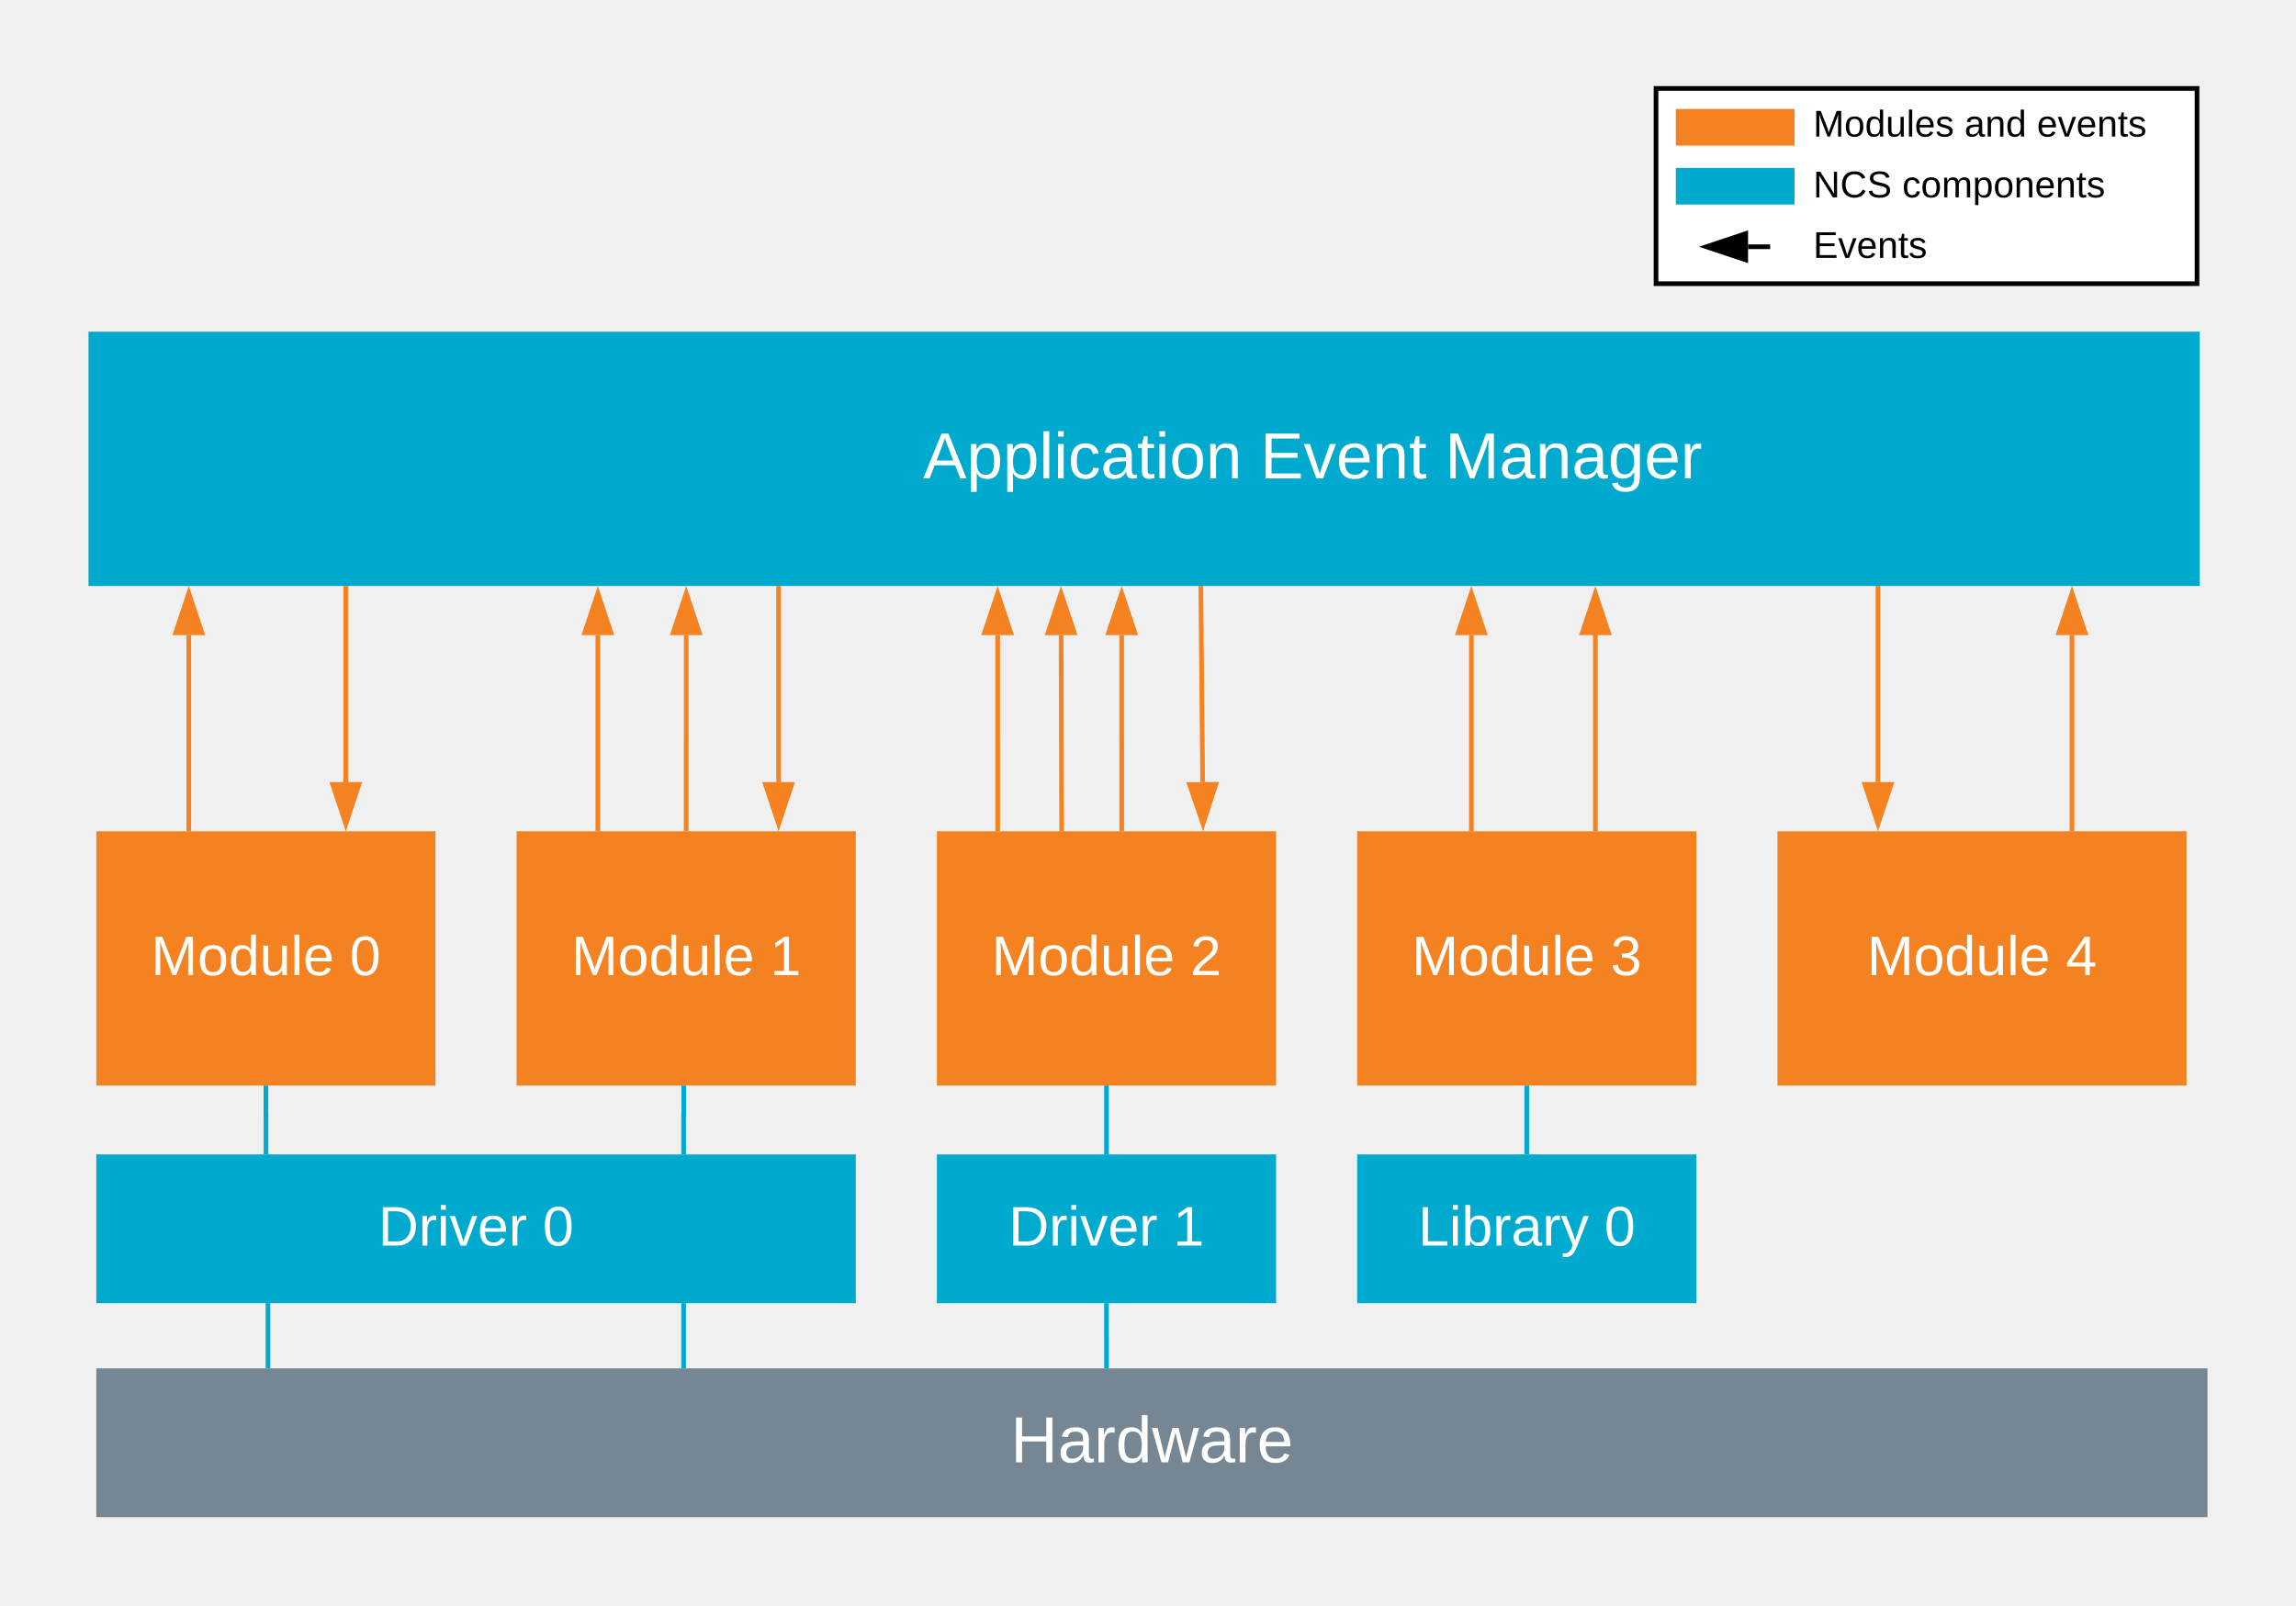
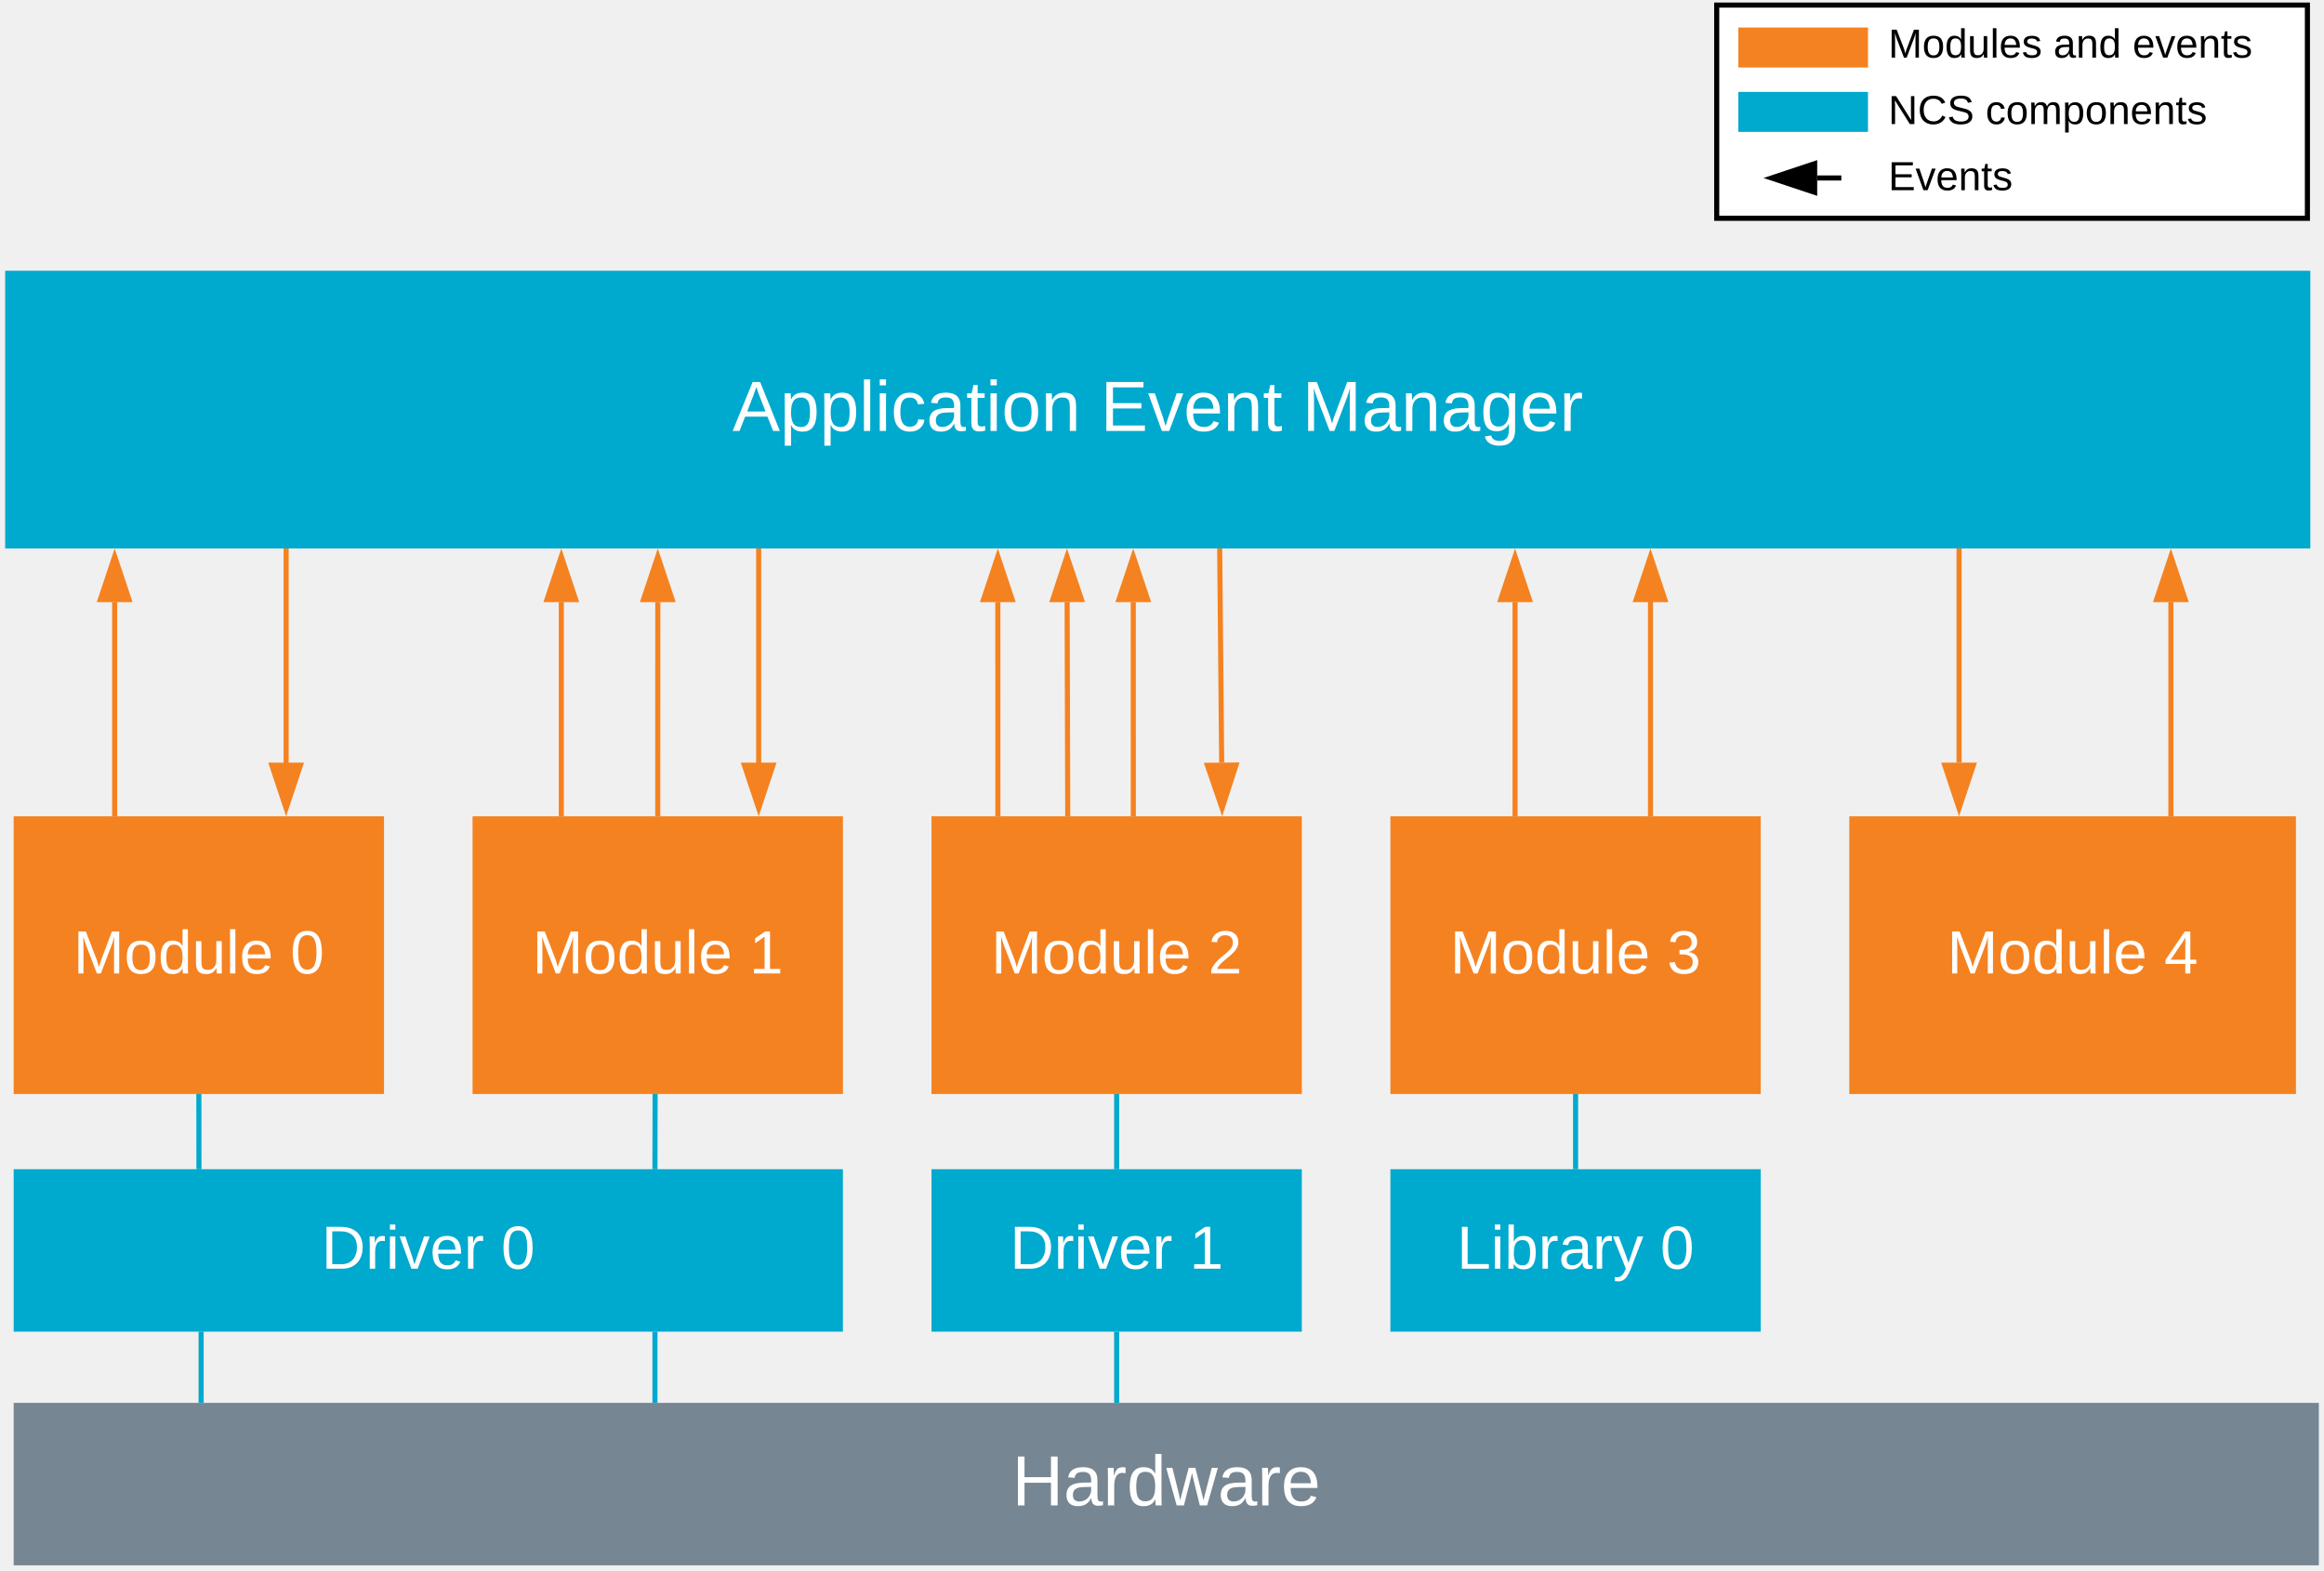
- <svg xmlns="http://www.w3.org/2000/svg" xmlns:xlink="http://www.w3.org/1999/xlink" width="6.85in" height="4.791in" viewBox="0 0 493.216 344.984" xml:space="preserve" color-interpolation-filters="sRGB" class="st15">
+ <svg xmlns="http://www.w3.org/2000/svg" xmlns:xlink="http://www.w3.org/1999/xlink" width="6.35in" height="4.291in" viewBox="0 0 457.216 308.984" xml:space="preserve" color-interpolation-filters="sRGB" class="st15">
  <style type="text/css">
	
		.st1 {fill:#00a9ce;stroke:none;stroke-width:1}
		.st2 {fill:#ffffff;font-family:Arial;font-size:1.167em}
		.st3 {fill:#f58220;stroke:none;stroke-width:1}
		.st4 {fill:#ffffff;font-family:Arial;font-size:1em}
		.st5 {fill:#768692;stroke:none;stroke-width:1}
		.st6 {marker-end:url(#mrkr13-30);stroke:#f58220;stroke-linecap:butt;stroke-width:1}
		.st7 {fill:#f58220;fill-opacity:1;stroke:#f58220;stroke-opacity:1;stroke-width:0.284}
		.st8 {stroke:#00a9ce;stroke-linecap:butt;stroke-width:1}
		.st9 {marker-start:url(#mrkr13-87);stroke:#f58220;stroke-linecap:butt;stroke-width:1}
		.st10 {fill:#ffffff;stroke:#000000;stroke-width:1}
		.st11 {fill:none;stroke:none;stroke-width:1}
		.st12 {fill:#000000;font-family:Arial;font-size:0.667em}
		.st13 {marker-end:url(#mrkr13-133);stroke:#000000;stroke-linecap:butt;stroke-width:1}
		.st14 {fill:#000000;fill-opacity:1;stroke:#000000;stroke-opacity:1;stroke-width:0.284}
		.st15 {fill:none;fill-rule:evenodd;font-size:12px;overflow:visible;stroke-linecap:square;stroke-miterlimit:3}
	
	</style>
  <defs id="Markers">
    <g id="lend13">
      <path d="M 3 1 L 0 0 L 3 -1 L 3 1 " style="stroke:none" />
    </g>
    <marker id="mrkr13-30" class="st7" refX="-10.56" orient="auto" markerUnits="strokeWidth" overflow="visible">
      <use xlink:href="#lend13" transform="scale(-3.52,-3.52) " />
    </marker>
    <marker id="mrkr13-87" class="st7" refX="10.2" orient="auto" markerUnits="strokeWidth" overflow="visible">
      <use xlink:href="#lend13" transform="scale(3.52) " />
    </marker>
    <marker id="mrkr13-133" class="st14" refX="-10.56" orient="auto" markerUnits="strokeWidth" overflow="visible">
      <use xlink:href="#lend13" transform="scale(-3.52,-3.52) " />
    </marker>
  </defs>
  <g>
-     <g id="shape6-1" transform="translate(19,-219.073)">
-       <rect x="0" y="290.344" width="453.543" height="54.64" class="st1" />
-       <text x="179.3" y="321.86" class="st2">Application Event Manager</text>
+     <g id="shape6-1" transform="translate(1,-201.073)">
+       <rect x="0" y="254.344" width="453.543" height="54.64" class="st1" />
+       <text x="143.11" y="285.86" class="st2">Application Event Manager</text>
    </g>
-     <g id="shape7-4" transform="translate(20.673,-111.733)">
-       <rect x="0" y="290.344" width="72.864" height="54.64" class="st3" />
-       <text x="11.75" y="321.26" class="st4">Module 0</text>
+     <g id="shape7-4" transform="translate(2.67296,-93.7334)">
+       <rect x="0" y="254.344" width="72.864" height="54.64" class="st3" />
+       <text x="11.75" y="285.26" class="st4">Module 0</text>
    </g>
-     <g id="shape8-7" transform="translate(110.963,-111.733)">
-       <rect x="0" y="290.344" width="72.864" height="54.64" class="st3" />
-       <text x="11.75" y="321.26" class="st4">Module 1</text>
+     <g id="shape8-7" transform="translate(92.9634,-93.7334)">
+       <rect x="0" y="254.344" width="72.864" height="54.64" class="st3" />
+       <text x="11.75" y="285.26" class="st4">Module 1</text>
    </g>
-     <g id="shape9-10" transform="translate(201.254,-111.733)">
-       <rect x="0" y="290.344" width="72.864" height="54.64" class="st3" />
-       <text x="11.75" y="321.26" class="st4">Module 2</text>
+     <g id="shape9-10" transform="translate(183.254,-93.7334)">
+       <rect x="0" y="254.344" width="72.864" height="54.64" class="st3" />
+       <text x="11.75" y="285.26" class="st4">Module 2</text>
    </g>
-     <g id="shape10-13" transform="translate(381.835,-111.733)">
-       <rect x="0" y="290.344" width="87.874" height="54.64" class="st3" />
-       <text x="19.25" y="321.26" class="st4">Module 4</text>
+     <g id="shape10-13" transform="translate(363.835,-93.7334)">
+       <rect x="0" y="254.344" width="87.874" height="54.64" class="st3" />
+       <text x="19.25" y="285.26" class="st4">Module 4</text>
    </g>
-     <g id="shape11-16" transform="translate(20.673,-64.9757)">
-       <rect x="0" y="313.021" width="163.155" height="31.963" class="st1" />
-       <text x="60.57" y="332.6" class="st4">Driver 0</text>
+     <g id="shape11-16" transform="translate(2.67296,-46.9757)">
+       <rect x="0" y="277.021" width="163.155" height="31.963" class="st1" />
+       <text x="60.57" y="296.6" class="st4">Driver 0</text>
    </g>
-     <g id="shape12-19" transform="translate(201.254,-64.9757)">
-       <rect x="0" y="313.021" width="72.864" height="31.963" class="st1" />
-       <text x="15.43" y="332.6" class="st4">Driver 1</text>
+     <g id="shape12-19" transform="translate(183.254,-46.9757)">
+       <rect x="0" y="277.021" width="72.864" height="31.963" class="st1" />
+       <text x="15.43" y="296.6" class="st4">Driver 1</text>
    </g>
-     <g id="shape13-22" transform="translate(20.673,-19)">
-       <rect x="0" y="313.021" width="453.543" height="31.963" class="st5" />
-       <text x="196.43" y="333.2" class="st2">Hardware</text>
+     <g id="shape13-22" transform="translate(2.67296,-1)">
+       <rect x="0" y="277.021" width="453.543" height="31.963" class="st5" />
+       <text x="196.43" y="297.2" class="st2">Hardware</text>
    </g>
-     <g id="shape24-25" transform="translate(221.399,-166.374)">
-       <path d="M-7.08 344.98 L-7.08 325.98 L-7.09 325.98 L-7.09 302.84" class="st6" />
+     <g id="shape24-25" transform="translate(203.399,-148.374)">
+       <path d="M-7.08 308.98 L-7.09 266.84" class="st6" />
    </g>
-     <g id="shape25-31" transform="translate(235.072,-166.374)">
-       <path d="M-7.01 344.98 L-7.13 302.84" class="st6" />
+     <g id="shape25-31" transform="translate(217.072,-148.374)">
+       <path d="M-7.01 308.98 L-7.13 266.84" class="st6" />
    </g>
-     <g id="shape26-36" transform="translate(248.045,-166.374)">
-       <path d="M-7.08 344.98 L-7.08 325.98 L-7.09 325.98 L-7.09 302.84" class="st6" />
+     <g id="shape26-36" transform="translate(230.045,-148.374)">
+       <path d="M-7.08 308.98 L-7.09 266.84" class="st6" />
    </g>
-     <g id="shape27-41" transform="translate(251.12,-219.073)">
-       <path d="M6.84 344.98 L7.23 387.12" class="st6" />
+     <g id="shape27-41" transform="translate(233.12,-201.073)">
+       <path d="M6.84 308.98 L7.23 351.12" class="st6" />
    </g>
-     <g id="shape28-46" transform="translate(396.34,-219.073)">
-       <path d="M7.09 344.98 L7.09 387.12" class="st6" />
+     <g id="shape28-46" transform="translate(378.34,-201.073)">
+       <path d="M7.09 308.98 L7.09 351.12" class="st6" />
    </g>
-     <g id="shape29-51" transform="translate(438.017,-166.374)">
-       <path d="M7.09 344.98 L7.09 302.84" class="st6" />
+     <g id="shape29-51" transform="translate(420.017,-148.374)">
+       <path d="M7.09 308.98 L7.09 266.84" class="st6" />
    </g>
-     <g id="shape32-56" transform="translate(153.945,-111.733)">
-       <path d="M-7.07 344.98 L-7.07 351.32 L-7.1 351.32 L-7.1 359.78" class="st8" />
+     <g id="shape32-56" transform="translate(135.945,-93.7334)">
+       <path d="M-7.07 308.98 L-7.1 323.78" class="st8" />
    </g>
-     <g id="shape33-59" transform="translate(230.599,-111.733)">
-       <path d="M7.09 344.98 L7.09 359.78" class="st8" />
+     <g id="shape33-59" transform="translate(212.599,-93.7334)">
+       <path d="M7.09 308.98 L7.09 323.78" class="st8" />
    </g>
-     <g id="shape39-62" transform="translate(50.0289,-111.733)">
-       <path d="M7.08 344.98 L7.08 351.32 L7.1 351.32 L7.1 359.78" class="st8" />
+     <g id="shape39-62" transform="translate(32.0289,-93.7334)">
+       <path d="M7.08 308.98 L7.1 323.78" class="st8" />
    </g>
-     <g id="shape45-65" transform="translate(291.544,-111.733)">
-       <rect x="0" y="290.344" width="72.864" height="54.64" class="st3" />
-       <text x="11.75" y="321.26" class="st4">Module 3</text>
+     <g id="shape45-65" transform="translate(273.544,-93.7334)">
+       <rect x="0" y="254.344" width="72.864" height="54.64" class="st3" />
+       <text x="11.75" y="285.26" class="st4">Module 3</text>
    </g>
-     <g id="shape48-68" transform="translate(50.4646,-65.056)">
-       <path d="M7.09 345.06 L7.09 359.08" class="st8" />
+     <g id="shape48-68" transform="translate(32.4646,-47.056)">
+       <path d="M7.09 309.06 L7.09 323.08" class="st8" />
    </g>
-     <g id="shape50-71" transform="translate(139.756,-65.056)">
-       <path d="M7.09 345.06 L7.09 359.08" class="st8" />
+     <g id="shape50-71" transform="translate(121.756,-47.056)">
+       <path d="M7.09 309.06 L7.09 323.08" class="st8" />
    </g>
-     <g id="shape54-74" transform="translate(230.603,-65.056)">
-       <path d="M7.08 345.06 L7.08 351.4 L7.09 351.4 L7.09 359.08" class="st8" />
+     <g id="shape54-74" transform="translate(212.603,-47.056)">
+       <path d="M7.08 309.06 L7.09 323.08" class="st8" />
    </g>
-     <g id="shape57-77" transform="translate(140.316,-166.374)">
-       <path d="M7.08 344.98 L7.08 325.98 L7.09 325.98 L7.09 302.84" class="st6" />
+     <g id="shape57-77" transform="translate(122.316,-148.374)">
+       <path d="M7.08 308.98 L7.09 266.84" class="st6" />
    </g>
-     <g id="shape58-82" transform="translate(160.165,-166.374)">
-       <path d="M7.09 334.78 L7.09 334.42 L7.09 292.28" class="st9" />
+     <g id="shape58-82" transform="translate(142.165,-148.374)">
+       <path d="M7.09 298.78 L7.09 298.42 L7.09 256.28" class="st9" />
    </g>
-     <g id="shape59-88" transform="translate(121.331,-166.374)">
-       <path d="M7.09 344.98 L7.09 302.84" class="st6" />
+     <g id="shape59-88" transform="translate(103.331,-148.374)">
+       <path d="M7.09 308.98 L7.09 266.84" class="st6" />
    </g>
-     <g id="shape60-93" transform="translate(308.984,-166.374)">
-       <path d="M7.09 344.98 L7.09 302.84" class="st6" />
+     <g id="shape60-93" transform="translate(290.984,-148.374)">
+       <path d="M7.09 308.98 L7.09 266.84" class="st6" />
    </g>
-     <g id="shape61-98" transform="translate(335.63,-219.073)">
-       <path d="M7.09 355.18 L7.09 355.54 L7.09 397.68" class="st9" />
+     <g id="shape61-98" transform="translate(317.63,-201.073)">
+       <path d="M7.09 319.18 L7.09 319.54 L7.09 361.68" class="st9" />
    </g>
-     <g id="shape62-103" transform="translate(67.189,-166.374)">
-       <path d="M7.09 334.78 L7.09 334.42 L7.09 292.28" class="st9" />
+     <g id="shape62-103" transform="translate(49.189,-148.374)">
+       <path d="M7.09 298.78 L7.09 298.42 L7.09 256.28" class="st9" />
    </g>
-     <g id="shape63-108" transform="translate(33.4567,-166.374)">
-       <path d="M7.09 344.98 L7.09 302.84" class="st6" />
+     <g id="shape63-108" transform="translate(15.4567,-148.374)">
+       <path d="M7.09 308.98 L7.09 266.84" class="st6" />
    </g>
-     <g id="shape72-113" transform="translate(291.544,-64.9757)">
-       <rect x="0" y="313.021" width="72.864" height="31.963" class="st1" />
-       <text x="13.09" y="332.6" class="st4">Library 0</text>
+     <g id="shape72-113" transform="translate(273.544,-46.9757)">
+       <rect x="0" y="277.021" width="72.864" height="31.963" class="st1" />
+       <text x="13.09" y="296.6" class="st4">Library 0</text>
    </g>
-     <g id="shape73-116" transform="translate(320.89,-96.9387)">
-       <path d="M7.09 344.98 L7.09 330.19" class="st8" />
+     <g id="shape73-116" transform="translate(302.89,-78.9387)">
+       <path d="M7.09 308.98 L7.09 294.19" class="st8" />
    </g>
-     <g id="shape74-119" transform="translate(355.748,-284.032)">
-       <rect x="0" y="303.032" width="116.22" height="41.953" class="st10" />
+     <g id="shape74-119" transform="translate(337.748,-266.032)">
+       <rect x="0" y="267.032" width="116.22" height="41.953" class="st10" />
    </g>
-     <g id="shape75-121" transform="translate(360,-313.702)">
-       <rect x="0" y="337.116" width="25.512" height="7.869" class="st3" />
+     <g id="shape75-121" transform="translate(342,-295.702)">
+       <rect x="0" y="301.116" width="25.512" height="7.869" class="st3" />
    </g>
-     <g id="shape76-123" transform="translate(360,-301.039)">
-       <rect x="0" y="337.116" width="25.512" height="7.869" class="st1" />
+     <g id="shape76-123" transform="translate(342,-283.039)">
+       <rect x="0" y="301.116" width="25.512" height="7.869" class="st1" />
    </g>
-     <g id="shape79-125" transform="translate(385.512,-297.037)">
-       <rect x="0" y="329.11" width="86.457" height="15.874" class="st11" />
-       <text x="4" y="339.45" class="st12">NCS components</text>
+     <g id="shape79-125" transform="translate(367.512,-279.037)">
+       <rect x="0" y="293.11" width="86.457" height="15.874" class="st11" />
+       <text x="4" y="303.45" class="st12">NCS components</text>
    </g>
-     <g id="shape82-128" transform="translate(380.268,-284.882)">
-       <path d="M0 337.9 L-4.75 337.9" class="st13" />
+     <g id="shape82-128" transform="translate(362.268,-266.882)">
+       <path d="M0 301.9 L-4.75 301.9" class="st13" />
    </g>
-     <g id="shape83-134" transform="translate(385.512,-310.11)">
-       <rect x="0" y="329.11" width="86.457" height="15.874" class="st11" />
-       <text x="4" y="339.45" class="st12">Modules and events</text>
+     <g id="shape83-134" transform="translate(367.512,-292.11)">
+       <rect x="0" y="293.11" width="86.457" height="15.874" class="st11" />
+       <text x="4" y="303.45" class="st12">Modules and events</text>
    </g>
-     <g id="shape84-137" transform="translate(385.512,-284.032)">
-       <rect x="0" y="329.11" width="86.457" height="15.874" class="st11" />
-       <text x="4" y="339.45" class="st12">Events</text>
+     <g id="shape84-137" transform="translate(367.512,-266.032)">
+       <rect x="0" y="293.11" width="86.457" height="15.874" class="st11" />
+       <text x="4" y="303.45" class="st12">Events</text>
    </g>
  </g>
</svg>
